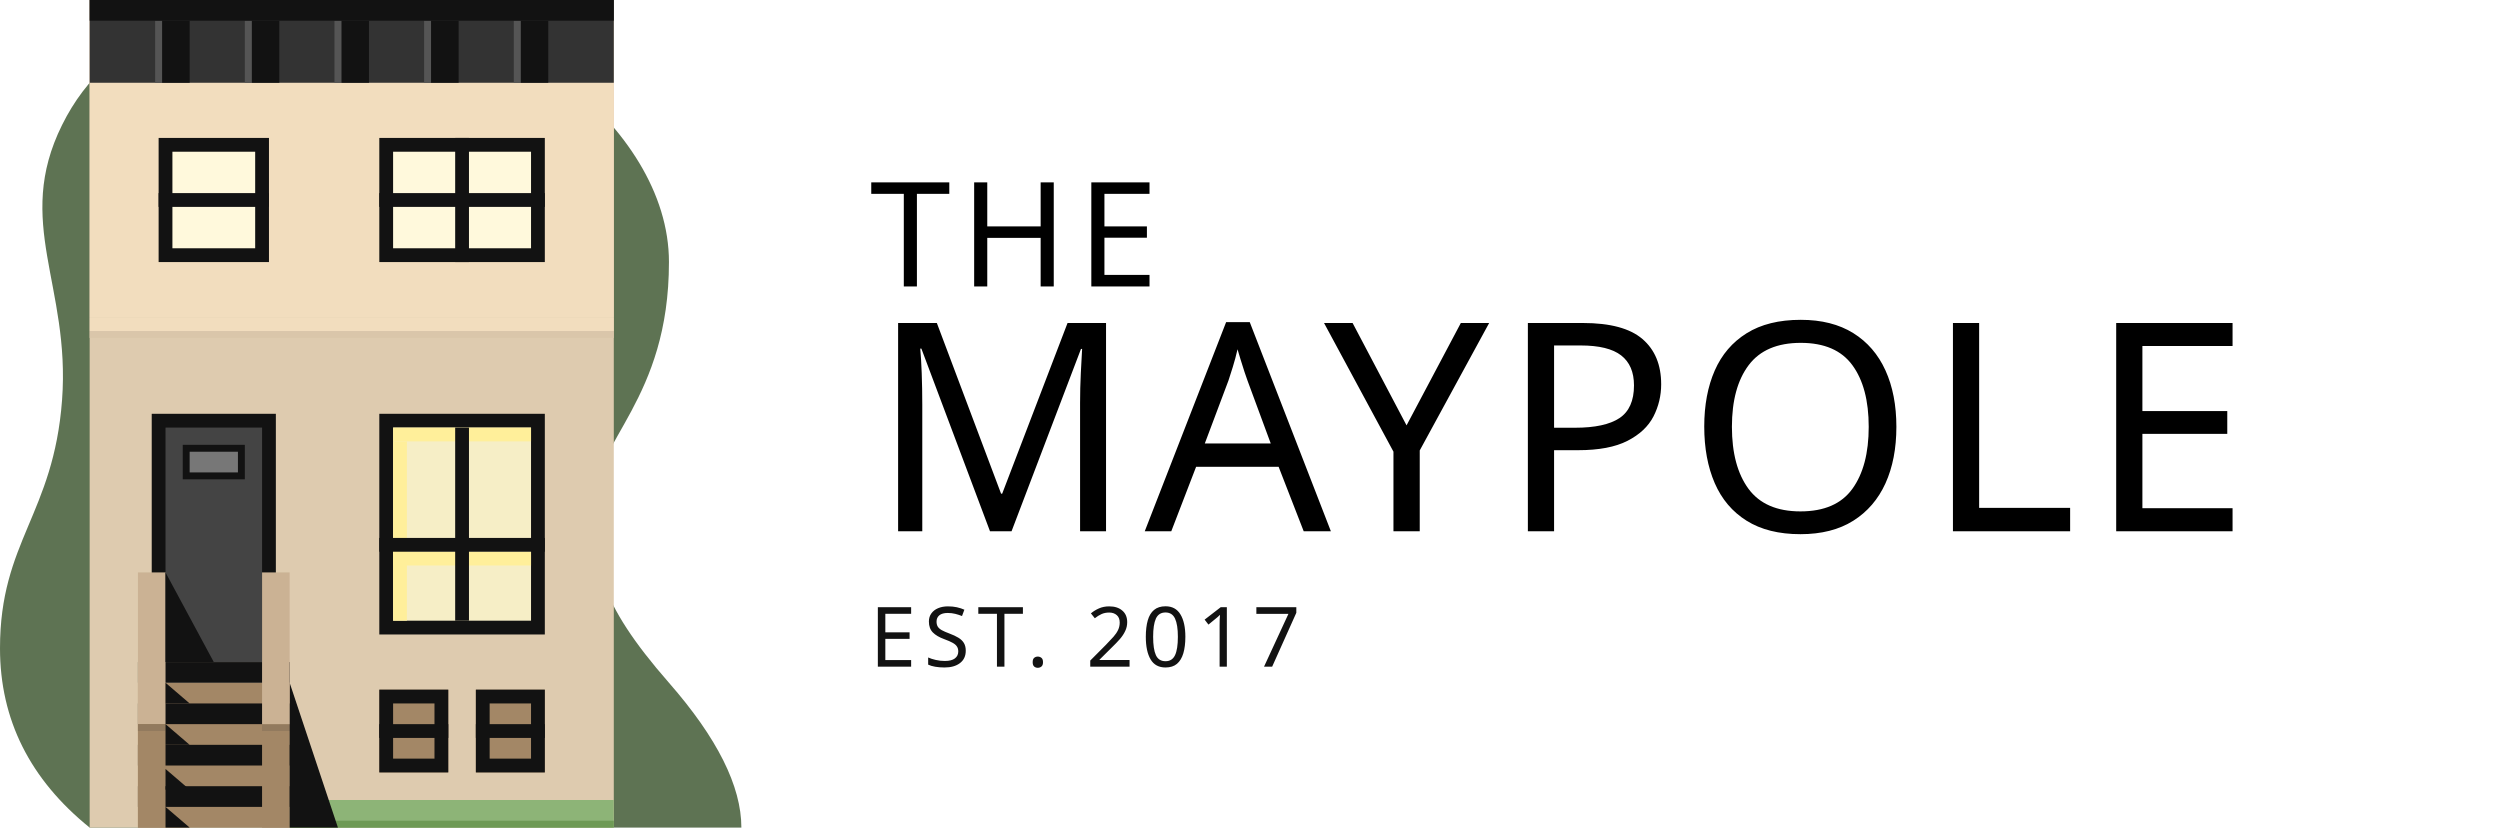
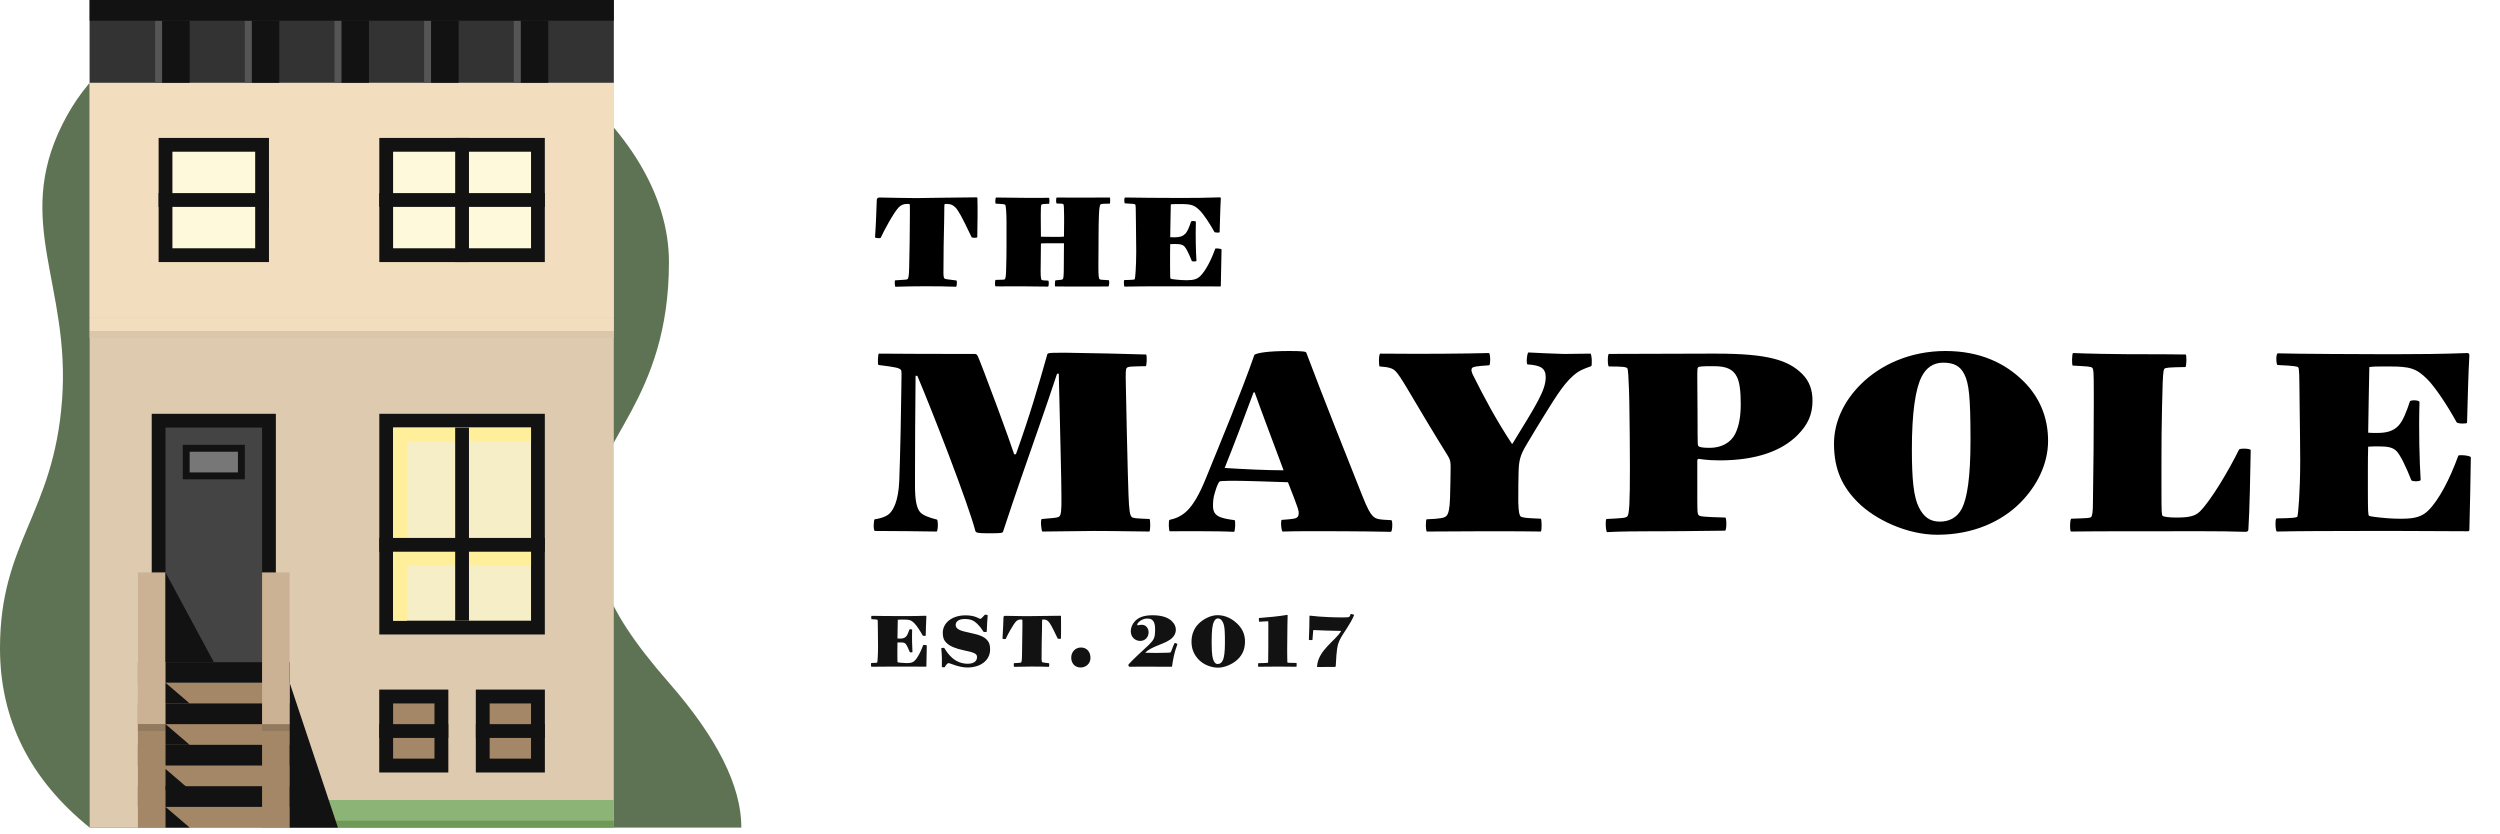
<svg xmlns="http://www.w3.org/2000/svg" width="480px" height="160px" viewBox="0 0 480 160" version="1.1">
  <g id="🎨-/-The-Maypole-Site" stroke="none" stroke-width="1" fill="none" fill-rule="evenodd">
-     <g id="01-Landing-Page" transform="translate(-480, -64)">
+     <g id="01-Landing-Page-with-Archives" transform="translate(-480, -64)">
      <g id="logo" transform="translate(480, 64)">
        <g id="2743">
          <path d="M17.214,158.897 C5.738,149.628 7.5268527e-14,138.152 7.5268527e-14,124.469 C7.5268527e-14,103.945 10.277,98.767 11.916,76.8 C13.555,54.833 2.647,42.698 11.916,23.999 C21.185,5.301 40.386,0 67.531,0 C94.676,0 128.439,23.833 128.439,50.317 C128.439,76.801 114,84.745 114,96.446 C114,108.147 114.535,115.2 128.439,131.09 C137.708,141.683 142.343,150.952 142.345,158.897 L17.214,158.897 Z" id="bg" fill="#5E7353" />
          <g id="wall" transform="translate(17.21379, 0)">
            <rect id="Rectangle" fill="#DECBAF" x="0" y="0" width="100.634" height="158.897" />
            <rect id="Rectangle-Copy-41" fill="#F2DDBE" x="0" y="0" width="100.634" height="60.91" />
            <rect id="Rectangle" fill="#F2DDBE" x="0" y="60.91" width="100.634" height="2.648" />
            <rect id="Rectangle-Copy-30" fill="#DAC6AA" x="0" y="63.559" width="100.634" height="1.324" />
          </g>
          <g id="grass" transform="translate(55.61379, 153.6)">
            <rect id="Rectangle" fill="#8DB477" x="0" y="0" width="62.234" height="5.297" />
            <rect id="Rectangle-Copy-40" fill="#6E9A55" x="0" y="3.972" width="62.234" height="1.324" />
          </g>
          <g id="door" transform="translate(26.48276, 79.44828)">
            <rect id="Rectangle" fill="#121212" x="2.648" y="0" width="23.834" height="47.669" />
            <rect id="Rectangle-Copy-21" fill="#444444" x="5.297" y="2.648" width="18.538" height="45.021" />
            <rect id="Rectangle-Copy-13" stroke="#121212" stroke-width="1.324" fill="#777777" x="9.269" y="6.621" width="10.593" height="5.297" />
            <rect id="Rectangle" fill="#A38766" x="0" y="51.641" width="29.131" height="27.807" />
            <rect id="Rectangle" fill="#121212" x="0" y="47.669" width="29.131" height="3.972" />
            <rect id="Rectangle-Copy-9" fill="#121212" x="0" y="55.614" width="29.131" height="3.972" />
            <rect id="Rectangle-Copy-20" fill="#121212" x="0" y="63.559" width="29.131" height="3.972" />
            <rect id="Rectangle-Copy-26" fill="#121212" x="0" y="71.503" width="29.131" height="3.972" />
            <rect id="Rectangle" fill="#CBB294" x="0" y="30.455" width="5.297" height="29.131" />
            <rect id="Rectangle-Copy-24" fill="#A38766" x="0" y="59.586" width="5.297" height="19.862" />
            <rect id="Rectangle-Copy-25" fill="#A38766" x="23.834" y="59.586" width="5.297" height="19.862" />
            <rect id="Rectangle-Copy-38" fill="#927A5E" x="23.834" y="59.586" width="5.297" height="1.324" />
            <rect id="Rectangle-Copy-39" fill="#927A5E" x="2.35214147e-15" y="59.586" width="5.297" height="1.324" />
            <polygon id="Rectangle-Copy-22" fill="#121212" points="5.297 30.455 14.566 47.669 5.297 47.669" />
            <polygon id="Rectangle-Copy-22" fill="#121212" points="29.131 51.641 38.4 79.448 29.131 79.448" />
            <polygon id="Rectangle-Copy-23" fill="#121212" points="5.297 51.641 9.931 55.614 5.297 55.614" />
            <polygon id="Rectangle-Copy-27" fill="#121212" points="5.297 59.586 9.931 63.559 5.297 63.559" />
            <polygon id="Rectangle-Copy-28" fill="#121212" points="5.297 68.193 9.931 72.166 5.297 72.166" />
            <polygon id="Rectangle-Copy-29" fill="#121212" points="5.297 75.476 9.931 79.448 5.297 79.448" />
            <rect id="Rectangle-Copy-3" fill="#CBB294" x="23.834" y="30.455" width="5.297" height="29.131" />
          </g>
          <g id="top-left-window" transform="translate(30.45517, 26.48276)">
            <rect id="Rectangle-Copy-4" fill="#121212" x="0" y="0" width="21.186" height="23.834" />
            <rect id="Rectangle-Copy-11" fill="#FFF9DC" x="2.648" y="2.648" width="15.89" height="18.538" />
            <rect id="Rectangle-Copy-31" fill="#121212" x="0" y="10.593" width="21.186" height="2.648" />
          </g>
          <g id="top-right-window" transform="translate(72.82759, 26.48276)">
            <rect id="Rectangle-Copy-5" fill="#121212" x="0" y="0" width="31.779" height="23.834" />
            <rect id="Rectangle-Copy-12" fill="#FFF9DC" x="2.648" y="2.648" width="26.483" height="18.538" />
            <rect id="Rectangle-Copy-16" fill="#121212" transform="translate(15.88965, 11.91724) rotate(-90) translate(-15.88965, -11.91724) " x="14.566" y="-3.972" width="2.648" height="31.779" />
            <rect id="Rectangle-Copy-16" fill="#121212" x="14.566" y="7.5268527e-14" width="2.648" height="23.834" />
          </g>
          <g id="main-window" transform="translate(72.82759, 79.44828)">
            <rect id="Rectangle-Copy-6" fill="#121212" x="0" y="-7.5268527e-14" width="31.779" height="42.372" />
            <rect id="Rectangle-Copy-14" fill="#F6EEC6" x="2.648" y="2.648" width="26.483" height="37.076" />
            <rect id="Rectangle-Copy-17" fill="#FFEF9A" transform="translate(15.88965, 3.972414) rotate(-90) translate(-15.88965, -3.972414) " x="14.566" y="-9.269" width="2.648" height="26.483" />
            <rect id="Rectangle-Copy-19" fill="#FFEF9A" transform="translate(15.88965, 27.8069) rotate(-90) translate(-15.88965, -27.8069) " x="14.566" y="14.566" width="2.648" height="26.483" />
            <rect id="Rectangle-Copy-18" fill="#FFEF9A" x="2.648" y="5.297" width="2.648" height="34.428" />
            <rect id="Rectangle-Copy-15" fill="#121212" x="14.566" y="2.648" width="2.648" height="37.076" />
            <rect id="Rectangle-Copy-16" fill="#121212" transform="translate(15.88965, 25.15862) rotate(-90) translate(-15.88965, -25.15862) " x="14.566" y="9.269" width="2.648" height="31.779" />
          </g>
          <g id="top" transform="translate(17.21379, 0)">
            <rect id="Rectangle-Copy" fill="#333333" x="0" y="0" width="100.634" height="15.89" />
            <g id="Group" transform="translate(12.57931, 3.972414)">
              <rect id="Rectangle" fill="#121212" x="1.324" y="0" width="5.297" height="11.917" />
              <rect id="Rectangle-Copy-7" fill="#555555" x="0" y="0" width="1.324" height="11.917" />
            </g>
            <g id="Group-Copy" transform="translate(29.7931, 3.972414)">
              <rect id="Rectangle" fill="#121212" x="1.324" y="0" width="5.297" height="11.917" />
              <rect id="Rectangle-Copy-7" fill="#555555" x="0" y="0" width="1.324" height="11.917" />
            </g>
            <g id="Group-Copy-2" transform="translate(47.0069, 3.972414)">
              <rect id="Rectangle" fill="#121212" x="1.324" y="0" width="5.297" height="11.917" />
              <rect id="Rectangle-Copy-7" fill="#555555" x="0" y="0" width="1.324" height="11.917" />
            </g>
            <g id="Group-Copy-3" transform="translate(64.22069, 3.972414)">
              <rect id="Rectangle" fill="#121212" x="1.324" y="0" width="5.297" height="11.917" />
              <rect id="Rectangle-Copy-7" fill="#555555" x="0" y="0" width="1.324" height="11.917" />
            </g>
            <g id="Group-Copy-4" transform="translate(81.43448, 3.972414)">
              <rect id="Rectangle" fill="#121212" x="1.324" y="0" width="5.297" height="11.917" />
              <rect id="Rectangle-Copy-7" fill="#555555" x="0" y="0" width="1.324" height="11.917" />
            </g>
            <rect id="Rectangle-Copy-2" fill="#121212" x="0" y="0" width="100.634" height="3.972" />
          </g>
          <g id="bottom-left-window" transform="translate(72.82759, 132.4138)">
            <rect id="Rectangle-Copy-8" fill="#A38766" x="0" y="0" width="13.241" height="15.89" />
            <rect id="Rectangle-Copy-32" stroke="#121212" stroke-width="2.648" x="1.324" y="1.324" width="10.593" height="13.241" />
            <rect id="Rectangle-Copy-16" fill="#121212" x="0" y="6.621" width="13.241" height="2.648" />
          </g>
          <g id="bottom-right-window" transform="translate(91.36552, 132.4138)">
            <rect id="Rectangle-Copy-10" fill="#A38766" x="0" y="0" width="13.241" height="15.89" />
            <rect id="Rectangle-Copy-33" stroke="#121212" stroke-width="2.648" x="1.324" y="1.324" width="10.593" height="13.241" />
            <rect id="Rectangle-Copy-34" fill="#121212" x="0" y="6.621" width="13.241" height="2.648" />
          </g>
        </g>
-         <text id="Maypole" font-family="SurveyorText-Black, Surveyor Text" font-size="56" font-weight="normal" letter-spacing="2" fill="#000000">
-           <tspan x="167" y="102">MAYPOLE</tspan>
-         </text>
-         <text id="THE" font-family="SurveyorText-Black, Surveyor Text" font-size="28" font-weight="normal" letter-spacing="1.75" fill="#000000">
-           <tspan x="167" y="55">THE</tspan>
-         </text>
-         <text id="Est.-2017" font-family="SurveyorText-Black, Surveyor Text" font-size="16" font-weight="normal" letter-spacing="1.5" fill="#121212">
-           <tspan x="167" y="128">EST. 2017</tspan>
-         </text>
+         <path d="M192.592,102.056 C195.108,94.406 197.178,88.558 199.181,82.816 L199.681,81.382 C200.762,78.275 201.832,75.157 202.952,71.76 L203.288,71.76 C203.296,72.104 203.303,72.447 203.311,72.79 L203.334,73.819 C203.549,83.231 203.792,92.189 203.792,95.112 C203.848,98.304 203.68,98.864 203.4,99.144 C203.263,99.281 203.083,99.355 202.32,99.444 L202.059,99.472 C201.59,99.521 200.943,99.576 200.04,99.648 C199.704,99.648 199.928,102.056 200.152,102.056 L200.238,102.055 C201.219,102.046 209.687,101.944 210.008,101.944 C211.021,101.944 212.141,101.951 213.263,101.961 L213.875,101.967 C216.929,101.997 219.86,102.049 220.542,102.055 L220.648,102.056 L220.648,102.056 C220.928,102.056 220.872,99.648 220.704,99.648 C217.904,99.536 217.512,99.48 217.288,99.256 C216.952,98.92 216.784,98.08 216.672,95 C216.605,93.497 216.479,88.567 216.364,83.537 L216.333,82.206 C216.267,79.252 216.207,76.366 216.168,74.224 C216.112,71.536 216.112,70.864 216.336,70.64 C216.616,70.36 217.064,70.36 219.976,70.304 C220.2,70.304 220.256,68.064 220.032,68.064 C219.248,68.008 206.928,67.728 204.912,67.728 L204.625,67.728 L204.625,67.728 L203.63,67.729 C201.579,67.733 201.342,67.762 201.104,67.952 C199.2,74.672 197.744,79.712 195.056,87.216 L194.72,87.216 C194.105,85.371 193.016,82.344 191.875,79.247 L191.601,78.503 L191.601,78.503 L191.326,77.76 C189.63,73.185 187.971,68.846 187.72,68.344 C187.513,67.93 187.306,67.946 186.835,67.951 L183.845,67.951 C183.747,67.951 183.646,67.951 183.544,67.951 L182.578,67.95 C182.466,67.95 182.353,67.95 182.238,67.95 L181.535,67.949 C181.416,67.949 181.295,67.949 181.173,67.949 L180.432,67.948 C179.806,67.947 179.16,67.946 178.508,67.945 L177.723,67.944 C177.592,67.944 177.461,67.943 177.33,67.943 L176.546,67.942 C173.029,67.934 169.72,67.92 168.736,67.896 C168.568,67.896 168.456,70.08 168.68,70.08 C171.928,70.472 172.6,70.64 172.936,70.976 C173.16,71.2 173.104,71.592 173.048,75.12 C173.025,77.173 172.984,79.682 172.931,82.234 L172.902,83.627 C172.83,86.877 172.743,90.074 172.656,92.368 C172.488,96.288 171.48,97.912 170.808,98.584 C170.36,99.032 169.464,99.48 167.952,99.704 C167.728,99.704 167.616,102 168.008,101.944 L168.078,101.944 L168.078,101.944 L168.286,101.945 C170.084,101.951 178.306,102.004 179.824,102.056 C180.104,102.056 180.16,99.816 179.88,99.76 C178.368,99.368 177.304,98.976 176.744,98.416 C176.016,97.688 175.68,96.12 175.68,93.264 L175.681,91.301 C175.681,91.227 175.681,91.153 175.681,91.076 L175.682,90.602 C175.682,90.52 175.682,90.437 175.682,90.352 L175.683,89.826 C175.69,85.942 175.713,79.534 175.792,72.152 L176.128,72.152 C177.512,75.427 179.77,81.081 181.914,86.701 L182.356,87.863 C184.553,93.661 186.556,99.245 187.272,101.944 C187.38,102.268 187.643,102.383 189.613,102.392 L190.326,102.391 C192.335,102.383 192.488,102.317 192.592,102.056 Z M267.056,102.112 C267.336,102.112 267.448,99.872 267.112,99.872 C264.816,99.76 264.2,99.704 263.584,99.088 C263.08,98.584 262.576,97.744 261.512,95.056 C258.264,86.88 254.064,76.352 250.816,67.728 C250.76,67.504 250.2,67.392 247.568,67.392 C243.256,67.392 241.352,67.784 240.848,68.12 C238.16,75.792 234.52,84.472 231.496,91.92 C230.264,94.944 229.144,96.848 227.968,98.024 C226.904,99.088 225.672,99.592 224.552,99.816 C224.328,99.872 224.384,102 224.608,102 C225.784,102 227.209,101.994 228.698,101.992 L230.391,101.992 C232.847,101.996 235.29,102.021 236.928,102.112 C237.152,102.112 237.264,99.928 237.04,99.872 C234.128,99.48 232.896,99.088 232.896,97.128 C232.896,96.288 232.952,95.56 233.232,94.664 C233.456,93.88 233.624,93.376 233.904,92.816 C234.072,92.48 234.184,92.368 234.52,92.368 C235.416,92.312 236.256,92.312 237.208,92.312 C239.056,92.312 243.984,92.48 247.288,92.592 C248.263,95.056 248.721,96.249 249.093,97.337 L249.192,97.632 L249.192,97.632 C249.472,98.472 249.36,99.032 249.136,99.256 C248.8,99.592 248.352,99.648 246.112,99.816 C245.832,99.816 246,102.056 246.28,102.056 C247.726,102.007 249.45,101.99 251.232,101.987 L252.769,101.987 C254.567,101.989 256.36,102 257.928,102 C260.616,102 263.92,102.056 267.056,102.112 Z M246.448,90.296 C243.088,90.296 238.552,90.072 235.136,89.848 C236.984,85.256 238.888,80.16 240.68,75.344 L240.904,75.344 C241.525,77.1 242.318,79.248 243.123,81.405 L243.495,82.4 C244.672,85.542 245.822,88.575 246.448,90.296 Z M284.792,102 L285.21,102 L285.21,102 L287.483,102.001 C290.506,102.003 293.909,102.013 295.824,102.056 C296.048,102.056 296.048,99.592 295.824,99.592 C292.856,99.48 292.184,99.368 291.96,99.144 C291.736,98.92 291.568,98.416 291.512,96.512 L291.512,95.25 C291.514,93.658 291.523,92.368 291.568,90.576 C291.624,88.392 291.904,87.384 293.024,85.48 C294.691,82.677 295.512,81.334 296.268,80.117 L296.464,79.802 C296.757,79.33 297.051,78.86 297.392,78.312 C299.688,74.616 301.424,72.152 303.664,71.032 C304.224,70.752 304.896,70.528 305.512,70.304 C305.736,70.192 305.624,67.896 305.344,67.896 C303.274,67.937 301.939,67.948 300.976,67.951 L300.08,67.952 L300.08,67.952 C298.232,67.896 295.376,67.784 293.472,67.672 C293.192,67.672 292.968,69.968 293.304,69.968 C295.824,70.136 296.776,70.696 296.776,72.432 C296.776,73.664 296.328,75.008 295.32,76.912 C294.144,79.152 292.8,81.224 290.392,85.2 L290.28,85.2 C287.256,80.608 285.016,76.408 282.888,72.152 C282.552,71.536 282.384,70.92 282.664,70.64 C282.888,70.416 283.336,70.304 285.912,70.136 C286.192,70.136 286.192,67.784 285.856,67.784 C283.341,67.85 280.348,67.89 277.34,67.911 L275.951,67.919 C274.797,67.925 273.65,67.928 272.538,67.929 L271.221,67.929 C268.844,67.927 266.685,67.915 265.024,67.896 C264.688,67.896 264.688,70.36 264.912,70.36 C266.592,70.472 267.376,70.696 267.936,71.256 C268.44,71.76 269.168,72.88 270.232,74.672 C272.92,79.208 275.048,82.792 277.904,87.384 C278.464,88.28 278.52,88.616 278.52,89.736 C278.52,91.024 278.464,93.264 278.408,95.56 C278.352,97.52 278.128,98.64 277.736,99.032 C277.344,99.424 276.784,99.592 273.928,99.704 C273.704,99.704 273.704,102.056 273.984,102.056 C276.952,102.056 281.488,102 284.792,102 Z M308.576,102.168 C311.049,102.028 314.339,102.005 317.636,102.001 L318.953,102 C319.172,102 319.39,102 319.608,102 C320.734,102 322.126,101.989 323.559,101.974 L324.344,101.965 C327.225,101.932 330.109,101.888 331.2,101.888 C331.536,101.888 331.536,99.368 331.256,99.368 C326.832,99.256 326.384,99.144 326.16,98.92 L326.14,98.9 L326.14,98.9 L326.103,98.859 C325.938,98.666 325.887,98.359 325.881,96.125 L325.88,88.56 C325.88,88.224 325.936,88.112 326.16,88.112 C326.496,88.112 327.56,88.392 330.192,88.392 C337.248,88.392 342.12,86.544 345.088,83.576 C347.16,81.504 348,79.544 348,76.912 C348,74.952 347.44,73.216 346.04,71.816 C343.352,69.128 339.432,67.896 329.52,67.896 L329.092,67.896 L329.092,67.896 L327.772,67.897 C321.354,67.904 313.442,67.944 309.81,67.951 L308.912,67.952 L308.912,67.952 C308.632,67.952 308.632,70.36 308.912,70.36 C311.712,70.36 312.216,70.472 312.44,70.696 C312.598,70.854 312.7,72.798 312.767,74.873 L312.782,75.394 C312.803,76.089 312.819,76.784 312.832,77.416 C312.888,82.512 312.944,84.416 312.944,89.68 C312.944,96.512 312.832,98.752 312.44,99.144 C312.296,99.288 312.122,99.373 311.535,99.444 L311.311,99.469 C310.743,99.526 309.866,99.577 308.464,99.648 C308.184,99.648 308.296,102.168 308.576,102.168 Z M328.288,85.984 C326.888,85.984 326.328,85.872 326.104,85.648 C325.963,85.507 325.94,85.209 325.937,83.431 L325.936,82.232 L325.936,82.232 C325.936,81.234 325.931,80.166 325.923,79.086 L325.913,77.789 C325.899,76.062 325.884,74.367 325.881,72.95 L325.88,71.859 C325.883,70.857 325.904,70.672 326.048,70.528 C326.216,70.36 326.72,70.304 329.072,70.304 C331.704,70.304 332.824,71.032 333.496,72.376 C334,73.384 334.224,75.064 334.224,77.584 C334.224,79.936 333.888,81.84 333.16,83.296 C332.32,84.976 330.528,85.984 328.288,85.984 Z M371.952,102.672 C378.896,102.672 384.328,100.096 387.856,96.568 C391.16,93.264 393.232,89.008 393.232,84.64 C393.232,79.992 391.496,76.184 388.584,73.272 C385.056,69.744 380.184,67.392 373.52,67.392 C366.856,67.392 361.088,69.968 357.224,73.832 C354.032,77.024 352.128,81 352.128,85.2 C352.128,90.24 353.808,93.544 356.72,96.456 C359.968,99.704 366.072,102.672 371.952,102.672 Z M372.456,100.152 C370.608,100.152 369.376,99.312 368.424,97.408 C367.416,95.392 367.08,92.088 367.08,86.264 C367.08,79.264 367.752,74.728 368.928,72.376 C369.768,70.696 371.112,69.632 373.072,69.632 C375.2,69.632 376.376,70.304 377.16,71.872 C378.04,73.631 378.326,76.201 378.336,84.138 L378.336,84.584 C378.336,91.808 377.664,95.672 376.712,97.576 C375.76,99.48 374.136,100.152 372.456,100.152 Z M431.128,102.112 C431.52,102.112 431.688,101.944 431.688,101.664 C431.912,98.416 432.08,90.24 432.136,86.432 C432.136,86.096 430.008,86.04 429.896,86.32 C427.824,90.52 424.464,96.12 422.392,98.192 C421.44,99.144 420.152,99.368 417.912,99.368 C416.568,99.368 415.448,99.256 415.224,99.032 C415.035,98.843 415.006,98.456 415.001,94.158 L415,91.666 C415,91.548 415,91.427 415,91.304 L415,90.719 L415,90.719 L415.001,88.15 C415.004,84.45 415.022,82.434 415.112,78.088 C415.192,73.968 415.272,72.134 415.393,71.34 L415.414,71.214 C415.457,70.982 415.505,70.863 415.56,70.808 C415.784,70.584 416.4,70.528 419.592,70.472 C419.816,70.472 419.872,68.064 419.648,68.064 C417.71,68.021 413.717,68.011 410.906,68.009 L409.071,68.008 C408.97,68.008 408.874,68.008 408.784,68.008 C406.152,68.008 400.496,67.896 398.032,67.784 C397.808,67.784 397.752,70.192 397.976,70.192 C400.944,70.36 401.448,70.36 401.728,70.64 C401.967,70.879 402.002,71.568 402.007,75.184 L402.008,77.304 C402.008,83.016 401.952,89.456 401.84,96.68 C401.84,98.136 401.728,99.032 401.504,99.256 C401.28,99.48 400.888,99.48 397.696,99.592 C397.416,99.592 397.36,102.056 397.64,102.056 C400.219,102.014 404.776,102.004 409.497,102.001 L413.849,102 C414.028,102 414.206,102 414.384,102 L415.679,101.999 C416.551,101.998 417.437,101.996 418.326,101.995 L420.33,101.992 L420.33,101.992 L422.32,101.991 C425.611,101.994 428.732,102.019 431.128,102.112 Z M437.16,102.056 C441.392,101.964 447.362,101.948 453.146,101.945 L456.137,101.944 C456.383,101.944 456.628,101.944 456.872,101.944 L457.263,101.944 L457.263,101.944 L460.733,101.945 C460.84,101.945 460.945,101.945 461.051,101.945 L461.678,101.946 C464.897,101.949 467.864,101.961 473.728,102 C474.008,102 474.12,101.944 474.12,101.72 C474.232,97.408 474.344,92.032 474.4,87.832 C474.4,87.44 472.048,87.272 471.992,87.496 C470.368,91.976 468.296,95.952 466.28,97.968 C465.104,99.144 463.76,99.592 461.24,99.592 L460.568,99.592 C460.033,99.592 459.405,99.566 458.765,99.524 L458.284,99.49 C456.6,99.362 454.97,99.146 454.856,99.032 C454.668,98.844 454.638,98.262 454.633,94.007 L454.633,89.816 C454.635,88.448 454.646,86.978 454.688,85.76 C455.248,85.704 456.256,85.704 456.704,85.704 C458.552,85.704 459.448,85.928 460.12,86.6 C460.848,87.328 461.968,89.624 462.976,92.2 C463.088,92.48 464.768,92.48 464.768,92.144 C464.544,88.56 464.376,82.68 464.544,77.192 C464.544,76.8 462.808,76.744 462.696,77.08 C462.024,79.152 461.296,80.944 460.456,81.784 C459.504,82.736 458.328,83.128 456.368,83.128 L455.995,83.127 C455.56,83.124 454.982,83.114 454.688,83.072 L454.8,76.296 L454.912,70.472 L455.001,70.46 L455.001,70.46 L455.176,70.438 C455.695,70.377 456.207,70.364 457.473,70.361 L458.438,70.36 C458.529,70.36 458.623,70.36 458.72,70.36 C462.696,70.36 463.928,70.696 466.056,72.824 C467.512,74.28 469.92,77.864 471.656,81.056 C471.824,81.392 473.672,81.392 473.672,81.168 C473.723,79.641 473.774,77.581 473.835,75.447 L473.873,74.161 C473.94,72.015 474.018,69.887 474.12,68.232 C474.12,67.952 474.008,67.784 473.728,67.784 C468.747,67.977 463.974,68.004 460.023,68.007 L457.583,68.007 C455.909,68.004 452.134,67.991 448.263,67.967 L447.334,67.962 C442.996,67.934 438.739,67.893 437.384,67.84 C436.88,67.84 437.048,70.024 437.272,70.08 C440.744,70.248 441.08,70.36 441.248,70.528 C441.472,70.752 441.472,71.76 441.528,77.64 C441.584,82.568 441.64,85.592 441.64,88.504 C441.64,94.272 441.248,99.032 441.08,99.2 C440.912,99.368 440.576,99.48 437.104,99.536 C436.768,99.536 436.88,102.056 437.16,102.056 Z" id="MAYPOLE" fill="#000000" fill-rule="nonzero" />
+         <path d="M183.548,55.056 C183.744,55.056 183.772,53.88 183.632,53.852 C181.644,53.628 181.448,53.572 181.336,53.46 C181.224,53.348 181.14,53.096 181.14,52.396 C181.14,48.952 181.196,45.564 181.28,42.288 C181.308,39.6 181.308,39.264 181.364,39.208 C181.42,39.152 181.532,39.152 181.756,39.152 C182.568,39.152 182.988,39.376 183.436,39.824 C183.968,40.356 184.668,41.56 186.544,45.536 C186.6,45.676 187.636,45.732 187.636,45.508 C187.692,42.96 187.72,40.02 187.664,38.06 C187.664,37.92 187.552,37.864 187.272,37.892 C182.55,37.919 177.854,38.02 176.182,38.031 L175.932,38.032 C175.41,38.032 174.152,38.016 172.835,37.996 L172.226,37.986 C170.703,37.962 169.24,37.934 168.876,37.92 C168.512,37.92 168.344,38.144 168.344,38.368 C168.26,40.076 168.204,42.932 168.008,45.536 C168.008,45.76 169.044,45.788 169.1,45.648 C169.66,44.388 171.62,40.748 172.572,39.796 C172.992,39.376 173.44,39.152 174.196,39.152 C174.392,39.152 174.588,39.152 174.644,39.208 C174.687,39.251 174.697,39.374 174.699,40.279 L174.7,41.168 C174.7,41.24 174.7,41.315 174.7,41.392 C174.687,43.342 174.673,44.801 174.654,46.214 L174.641,47.154 C174.621,48.411 174.595,49.709 174.56,51.36 C174.532,52.984 174.392,53.46 174.28,53.572 C174.168,53.684 173.944,53.712 171.872,53.824 C171.732,53.824 171.788,55.056 171.928,55.056 C175.176,54.944 180.104,54.916 183.548,55.056 Z M201.202,55.028 C201.426,55.028 201.398,53.88 201.258,53.88 C200.53,53.852 200.082,53.824 199.998,53.74 C199.886,53.628 199.802,53.18 199.802,52.144 C199.802,50.688 199.83,48.168 199.858,46.768 C199.914,46.712 200.474,46.712 200.922,46.712 L204.282,46.712 C204.282,48.7 204.254,49.4 204.254,50.66 C204.254,53.208 204.17,53.488 204.058,53.6 C203.946,53.712 203.47,53.768 202.658,53.824 C202.546,53.824 202.49,54.944 202.602,55 C203.499,55.011 205.155,55.018 206.884,55.02 L209.282,55.02 C210.929,55.018 212.329,55.011 212.794,55 C212.99,55 213.046,53.824 212.878,53.796 C211.59,53.74 211.226,53.712 211.114,53.6 C210.98,53.466 210.897,53.1 210.89,51.394 L210.89,51.164 C210.89,50.968 210.891,50.776 210.892,50.585 L210.896,50.014 C210.904,49.058 210.918,48.064 210.918,46.684 L210.919,45.909 C210.924,43.675 210.952,42.249 211.002,41.14 C211.058,39.74 211.198,39.348 211.31,39.236 C211.422,39.124 212.15,39.096 213.102,39.096 C213.158,39.096 213.186,37.92 213.074,37.92 L213.032,37.92 L213.032,37.92 L212.9,37.921 C212.247,37.924 210.136,37.941 207.842,37.944 L206.108,37.944 C204.955,37.942 203.836,37.935 202.91,37.92 C202.714,37.92 202.742,39.068 202.882,39.068 C203.75,39.068 204.086,39.124 204.17,39.208 C204.254,39.292 204.31,39.88 204.31,41.644 L204.31,41.835 L204.31,41.835 L204.309,42.572 C204.308,43.498 204.302,44.704 204.282,45.424 C204.135,45.466 203.72,45.477 203.191,45.479 L202.118,45.479 C200.854,45.474 200.356,45.452 199.858,45.452 C199.838,44.837 199.832,43.084 199.831,42.005 L199.83,41.14 C199.83,39.796 199.858,39.404 199.97,39.292 C200.11,39.152 200.558,39.152 201.398,39.124 C201.538,39.124 201.51,37.976 201.398,37.976 C200.782,37.987 200.025,37.993 199.204,37.994 L198.079,37.994 C197.983,37.994 197.887,37.994 197.791,37.994 L197.21,37.991 C194.592,37.98 191.943,37.944 191.357,37.924 L191.262,37.92 L191.262,37.92 C191.066,37.92 191.066,39.04 191.178,39.096 C192.466,39.152 192.886,39.208 192.998,39.32 C193.138,39.46 193.25,40.888 193.25,42.736 L193.25,46.292 L193.25,46.572 L193.25,46.572 L193.249,47.556 C193.246,48.905 193.232,49.821 193.166,52.144 C193.138,52.984 193.054,53.488 192.942,53.6 C192.83,53.712 192.606,53.712 191.178,53.74 C191.01,53.74 190.982,54.944 191.15,54.972 C191.173,54.98 191.418,54.983 191.8,54.984 L192.282,54.984 C192.814,54.984 193.479,54.98 194.156,54.978 L194.608,54.976 C194.909,54.975 195.208,54.973 195.492,54.973 L195.908,54.972 C195.975,54.972 196.041,54.972 196.106,54.972 C197.831,54.972 200.702,55.021 201.145,55.027 L201.202,55.028 L201.202,55.028 Z M215.916,55.028 C217.92,54.984 220.702,54.975 223.447,54.973 L225.199,54.972 C225.391,54.972 225.582,54.972 225.772,54.972 L226.083,54.972 L226.083,54.972 L228.247,54.973 C229.829,54.975 231.312,54.981 234.2,55 C234.34,55 234.396,54.972 234.396,54.86 C234.452,52.704 234.508,50.016 234.536,47.916 C234.536,47.72 233.36,47.636 233.332,47.748 C232.52,49.988 231.484,51.976 230.476,52.984 C229.888,53.572 229.216,53.796 227.956,53.796 L227.62,53.796 C226.584,53.796 224.848,53.6 224.764,53.516 C224.674,53.426 224.656,53.158 224.653,51.29 L224.652,49.568 C224.652,48.728 224.652,47.692 224.68,46.88 C224.96,46.852 225.464,46.852 225.688,46.852 C226.612,46.852 227.06,46.964 227.396,47.3 C227.76,47.664 228.32,48.812 228.824,50.1 C228.88,50.24 229.72,50.24 229.72,50.072 C229.608,48.28 229.524,45.34 229.608,42.596 C229.608,42.4 228.74,42.372 228.684,42.54 C228.348,43.576 227.984,44.472 227.564,44.892 C227.088,45.368 226.5,45.564 225.52,45.564 C225.324,45.564 224.876,45.564 224.68,45.536 L224.736,42.148 L224.792,39.236 C225.086,39.194 225.301,39.184 225.922,39.181 L226.471,39.18 C226.542,39.18 226.617,39.18 226.696,39.18 C228.684,39.18 229.3,39.348 230.364,40.412 C231.092,41.14 232.296,42.932 233.164,44.528 C233.248,44.696 234.172,44.696 234.172,44.584 C234.228,42.904 234.284,39.936 234.396,38.116 C234.396,37.976 234.34,37.892 234.2,37.892 C231.728,37.988 229.359,38.002 227.392,38.004 L225.881,38.003 C223.739,37.998 217.306,37.97 216.028,37.92 C215.776,37.92 215.86,39.012 215.972,39.04 C217.563,39.117 217.837,39.17 217.936,39.244 L217.96,39.264 L217.96,39.264 C218.072,39.376 218.072,39.88 218.1,42.82 C218.128,45.284 218.156,46.796 218.156,48.252 C218.156,51.136 217.96,53.516 217.876,53.6 C217.792,53.684 217.624,53.74 215.888,53.768 C215.72,53.768 215.776,55.028 215.916,55.028 Z" id="THE" fill="#000000" fill-rule="nonzero" />
+         <path d="M167.304,128.016 C168.323,127.994 169.695,127.987 171.09,127.985 L172.481,127.984 C172.634,127.984 172.786,127.984 172.936,127.984 L173.183,127.984 L173.183,127.984 L174.464,127.985 C175.327,127.986 176.171,127.99 177.752,128 C177.832,128 177.864,127.984 177.864,127.92 C177.896,126.688 177.928,125.152 177.944,123.952 C177.944,123.84 177.272,123.792 177.256,123.856 C176.792,125.136 176.2,126.272 175.624,126.848 C175.288,127.184 174.904,127.312 174.184,127.312 L173.992,127.312 C173.4,127.312 172.408,127.2 172.36,127.152 C172.311,127.103 172.299,126.959 172.297,125.999 L172.296,124.896 C172.296,124.416 172.296,123.824 172.312,123.36 C172.472,123.344 172.76,123.344 172.888,123.344 C173.416,123.344 173.672,123.408 173.864,123.6 C174.072,123.808 174.392,124.464 174.68,125.2 C174.712,125.28 175.192,125.28 175.192,125.184 C175.128,124.16 175.08,122.48 175.128,120.912 C175.128,120.8 174.632,120.784 174.6,120.88 C174.408,121.472 174.2,121.984 173.96,122.224 C173.688,122.496 173.352,122.608 172.792,122.608 C172.68,122.608 172.424,122.608 172.312,122.592 L172.344,120.656 L172.376,118.992 C172.544,118.968 172.667,118.962 173.022,118.96 L173.296,118.96 C173.348,118.96 173.404,118.96 173.464,118.96 C174.6,118.96 174.952,119.056 175.56,119.664 C175.976,120.08 176.664,121.104 177.16,122.016 C177.208,122.112 177.736,122.112 177.736,122.048 C177.768,121.088 177.8,119.392 177.864,118.352 C177.864,118.272 177.832,118.224 177.752,118.224 C176.434,118.275 175.166,118.285 174.09,118.287 L172.832,118.287 C171.471,118.283 168.067,118.267 167.368,118.24 C167.224,118.24 167.272,118.864 167.336,118.88 C168.328,118.928 168.424,118.96 168.472,119.008 C168.536,119.072 168.536,119.36 168.552,121.04 C168.568,122.448 168.584,123.312 168.584,124.144 C168.584,125.792 168.472,127.152 168.424,127.2 C168.376,127.248 168.28,127.28 167.288,127.296 C167.192,127.296 167.224,128.016 167.304,128.016 Z M185.748,128.16 C188.132,128.16 190.1,126.896 190.1,124.688 C190.1,123.808 189.908,123.264 189.46,122.816 C188.932,122.288 188.212,121.904 186.18,121.488 C184.356,121.12 183.492,120.8 183.492,119.984 C183.492,119.76 183.572,119.504 183.764,119.312 C184.052,119.024 184.484,118.848 185.252,118.848 C186.436,118.848 187.076,119.216 187.652,119.792 C188.116,120.256 188.388,120.592 188.836,121.296 C188.884,121.376 189.46,121.36 189.46,121.28 C189.476,120.288 189.556,119.136 189.636,118.144 C189.636,118.064 189.156,117.968 189.076,118.048 C188.804,118.336 188.372,118.832 188.212,118.832 C188.036,118.832 187.284,118.144 185.412,118.144 C182.58,118.144 181.012,119.76 181.012,121.472 C181.012,122.432 181.22,122.928 181.716,123.424 C182.356,124.064 183.444,124.528 185.076,124.864 C187.012,125.264 187.588,125.504 187.588,126.128 C187.588,126.496 187.492,126.752 187.252,126.992 C186.98,127.264 186.468,127.44 185.796,127.44 C184.532,127.44 183.428,126.928 182.612,126.112 C182.1,125.6 181.764,125.168 181.3,124.416 C181.252,124.352 180.724,124.384 180.724,124.496 C180.868,125.968 180.868,126.928 180.836,128.048 C180.836,128.128 181.364,128.144 181.396,128.08 C181.62,127.664 181.924,127.312 182.132,127.312 C182.404,127.312 184.052,128.16 185.748,128.16 Z M201.36,128.032 C201.472,128.032 201.488,127.36 201.408,127.344 C200.272,127.216 200.16,127.184 200.096,127.12 C200.032,127.056 199.984,126.912 199.984,126.512 C199.984,124.544 200.016,122.608 200.064,120.736 C200.08,119.2 200.08,119.008 200.112,118.976 C200.144,118.944 200.208,118.944 200.336,118.944 C200.8,118.944 201.04,119.072 201.296,119.328 C201.6,119.632 202,120.32 203.072,122.592 C203.104,122.672 203.696,122.704 203.696,122.576 C203.702,122.311 203.707,122.039 203.712,121.764 L203.723,120.936 C203.733,119.972 203.732,119.033 203.712,118.32 C203.712,118.24 203.648,118.208 203.488,118.224 C200.843,118.239 198.213,118.295 197.21,118.303 L197.008,118.304 C196.32,118.304 193.392,118.256 192.976,118.24 C192.768,118.24 192.672,118.368 192.672,118.496 C192.624,119.472 192.592,121.104 192.48,122.592 C192.48,122.72 193.072,122.736 193.104,122.656 C193.424,121.936 194.544,119.856 195.088,119.312 C195.328,119.072 195.584,118.944 196.016,118.944 C196.128,118.944 196.24,118.944 196.272,118.976 C196.295,118.999 196.301,119.061 196.303,119.484 L196.304,120.039 C196.304,120.098 196.304,120.159 196.304,120.224 C196.288,122.576 196.272,123.68 196.224,125.92 C196.208,126.848 196.128,127.12 196.064,127.184 C196.021,127.227 195.95,127.248 195.557,127.276 L195.332,127.291 C195.162,127.302 194.951,127.314 194.688,127.328 C194.608,127.328 194.64,128.032 194.72,128.032 C196.576,127.968 199.392,127.952 201.36,128.032 Z M207.484,128.16 C208.492,128.16 209.372,127.408 209.372,126.32 C209.372,125.264 208.764,124.32 207.548,124.32 C206.476,124.32 205.676,125.152 205.676,126.272 C205.676,127.344 206.38,128.16 207.484,128.16 Z M218.833,128.001 L219.496,128 C219.577,128 219.661,128 219.748,128 L219.933,128 L219.933,128 L220.355,128.001 C221.636,128.003 223.585,128.013 224.543,128.015 L224.948,128.016 L224.948,128.016 C224.996,128.016 225.028,127.968 225.044,127.888 C225.204,126.72 225.444,125.296 226.052,123.712 C226.116,123.568 225.54,123.392 225.492,123.504 C225.124,124.304 224.884,125.136 224.756,125.248 C224.726,125.293 224.431,125.352 222.246,125.359 L221.748,125.36 C221.124,125.36 220.196,125.344 219.892,125.328 C219.892,125.328 219.876,125.312 219.892,125.312 C221.172,123.984 223.892,123.664 225.092,122.448 C225.54,122.016 225.764,121.456 225.764,120.912 C225.764,120.288 225.508,119.776 225.012,119.28 C224.372,118.64 223.22,118.128 221.3,118.128 C219.396,118.128 218.532,118.656 217.956,119.216 C217.428,119.76 217.108,120.496 217.108,121.184 C217.108,122.272 217.892,123.056 218.932,123.056 C219.844,123.056 220.532,122.352 220.532,121.392 C220.532,120.816 220.26,120.32 219.78,120.08 C219.204,119.792 218.516,120.112 218.388,120.048 C218.26,119.984 218.372,119.712 218.644,119.44 C219.044,119.04 219.636,118.752 220.292,118.752 C220.996,118.752 221.332,119.024 221.54,119.44 C221.7,119.76 221.78,120.16 221.78,120.816 C221.78,122.512 221.572,122.816 220.516,123.872 C220.18,124.208 219.544,124.78 218.879,125.395 L218.434,125.809 C218.138,126.086 217.848,126.364 217.588,126.624 C216.964,127.248 216.66,127.584 216.628,127.648 C216.612,127.68 216.756,128.016 216.788,128.016 L216.915,128.015 C217.144,128.012 217.511,128.004 218.833,128.001 Z M233.872,128.192 C235.104,128.192 236.72,127.52 237.696,126.544 C238.528,125.712 239.04,124.672 239.04,123.152 C239.04,121.856 238.56,120.752 237.648,119.84 C236.608,118.8 235.28,118.112 233.76,118.112 C232.416,118.112 230.992,118.896 230.144,119.744 C229.216,120.672 228.768,121.872 228.768,123.216 C228.768,124.608 229.248,125.744 230.24,126.736 C231.136,127.632 232.576,128.192 233.872,128.192 Z M233.824,127.488 C233.584,127.488 233.312,127.44 233.056,126.928 C232.795,126.406 232.652,125.692 232.641,123.512 L232.64,123.232 C232.64,120.992 232.768,119.984 233.088,119.344 C233.296,118.928 233.52,118.736 233.84,118.736 C234.256,118.736 234.56,119.008 234.8,119.488 C235.184,120.256 235.184,121.6 235.184,123.488 C235.184,125.104 235.056,126.224 234.752,126.832 C234.528,127.28 234.192,127.488 233.824,127.488 Z M248.908,128.016 C248.972,128.016 248.972,127.28 248.924,127.28 L248.592,127.279 C247.88,127.275 247.24,127.26 247.212,127.232 C247.18,127.2 247.164,127.136 247.164,126.976 C247.15,126.514 247.142,125.896 247.14,125.178 L247.14,124.539 C247.142,123.768 247.15,122.914 247.164,122.032 C247.18,120.592 247.18,119.376 247.228,118.112 C247.228,118.064 247.132,118.064 247.116,118.064 C245.436,118.336 243.692,118.512 241.74,118.656 C241.66,118.656 241.724,119.376 241.756,119.376 C243.004,119.328 243.468,119.248 243.5,119.28 C243.513,119.293 243.518,119.464 243.519,119.814 L243.519,120.64 C243.519,120.925 243.518,121.258 243.517,121.641 L243.516,122.656 L243.516,122.656 L243.516,122.994 L243.516,122.994 L243.515,124.297 C243.513,125.444 243.506,126.435 243.484,127.04 C243.484,127.088 243.484,127.216 243.452,127.248 C243.42,127.28 242.46,127.328 241.612,127.328 C241.532,127.328 241.532,128.016 241.596,128.016 C242.828,128 243.516,127.984 245.356,127.984 C247.276,127.984 247.532,128.016 248.908,128.016 Z M256.312,128.048 C256.424,128.032 256.456,127.968 256.472,127.76 C256.617,124.69 256.794,123.855 257.094,123.174 L257.16,123.029 C257.205,122.933 257.253,122.838 257.304,122.736 C257.96,121.424 259.272,119.888 259.992,118.08 C260.056,118.032 259.4,117.84 259.336,117.888 C259.256,118.128 259.128,118.4 259.064,118.432 C259.004,118.462 258.929,118.535 258,118.543 L257.816,118.544 C256.168,118.544 253.816,118.48 251.528,118.208 C251.416,118.192 251.416,118.224 251.416,118.4 C251.416,119.68 251.368,121.36 251.304,122.832 C251.304,122.896 251.992,122.928 251.992,122.864 C252.056,122.112 252.072,121.728 252.136,121.04 C252.152,120.976 252.168,120.96 252.328,120.976 C253.592,121.056 255.848,121.104 257.496,121.136 L257.496,121.152 C256.472,122.976 253.048,124.848 252.872,127.968 C252.872,128.048 252.872,128.064 252.888,128.064 C253.608,128.064 255.736,128.032 256.312,128.048 Z" id="EST.2017" fill="#121212" fill-rule="nonzero" />
      </g>
    </g>
  </g>
</svg>
